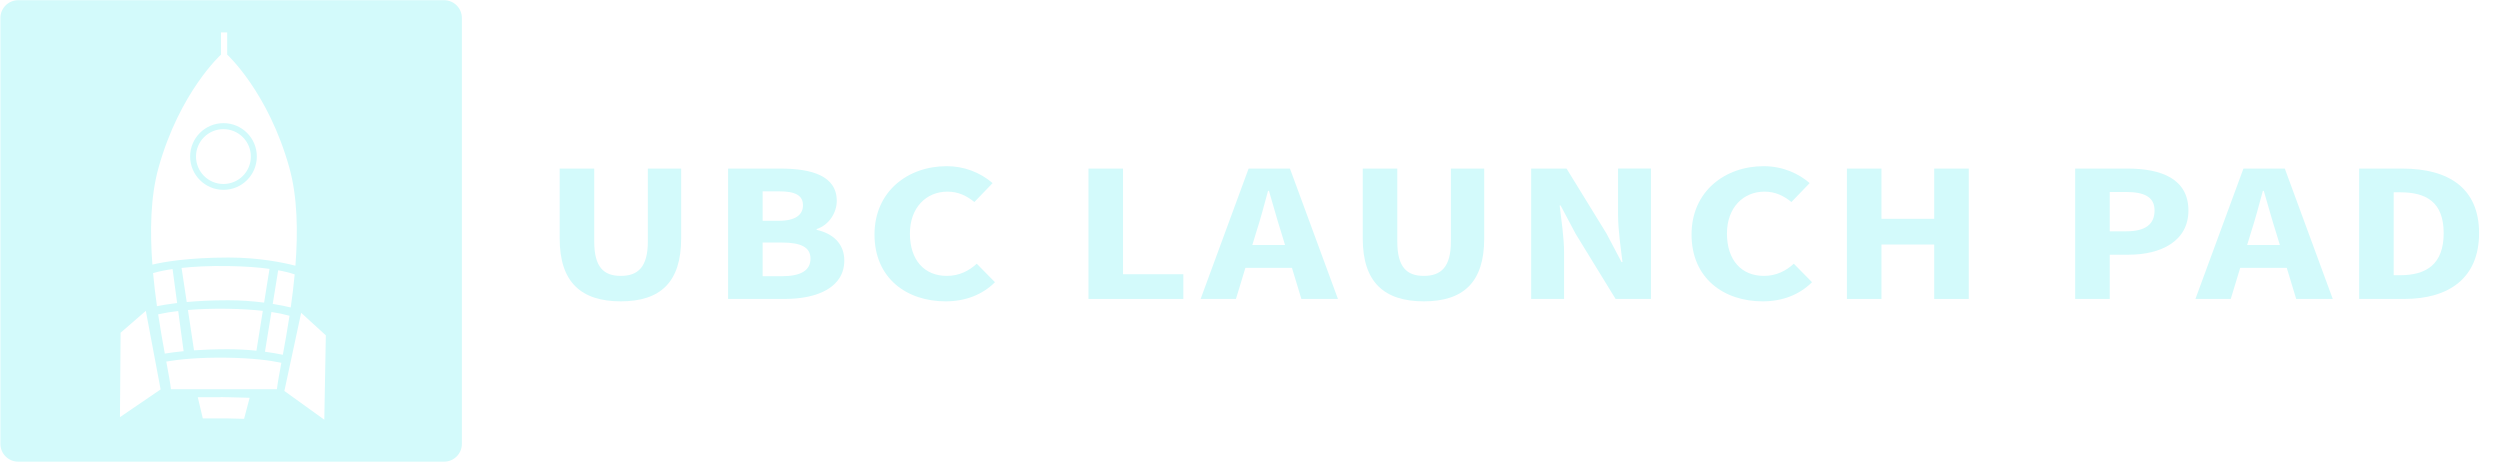
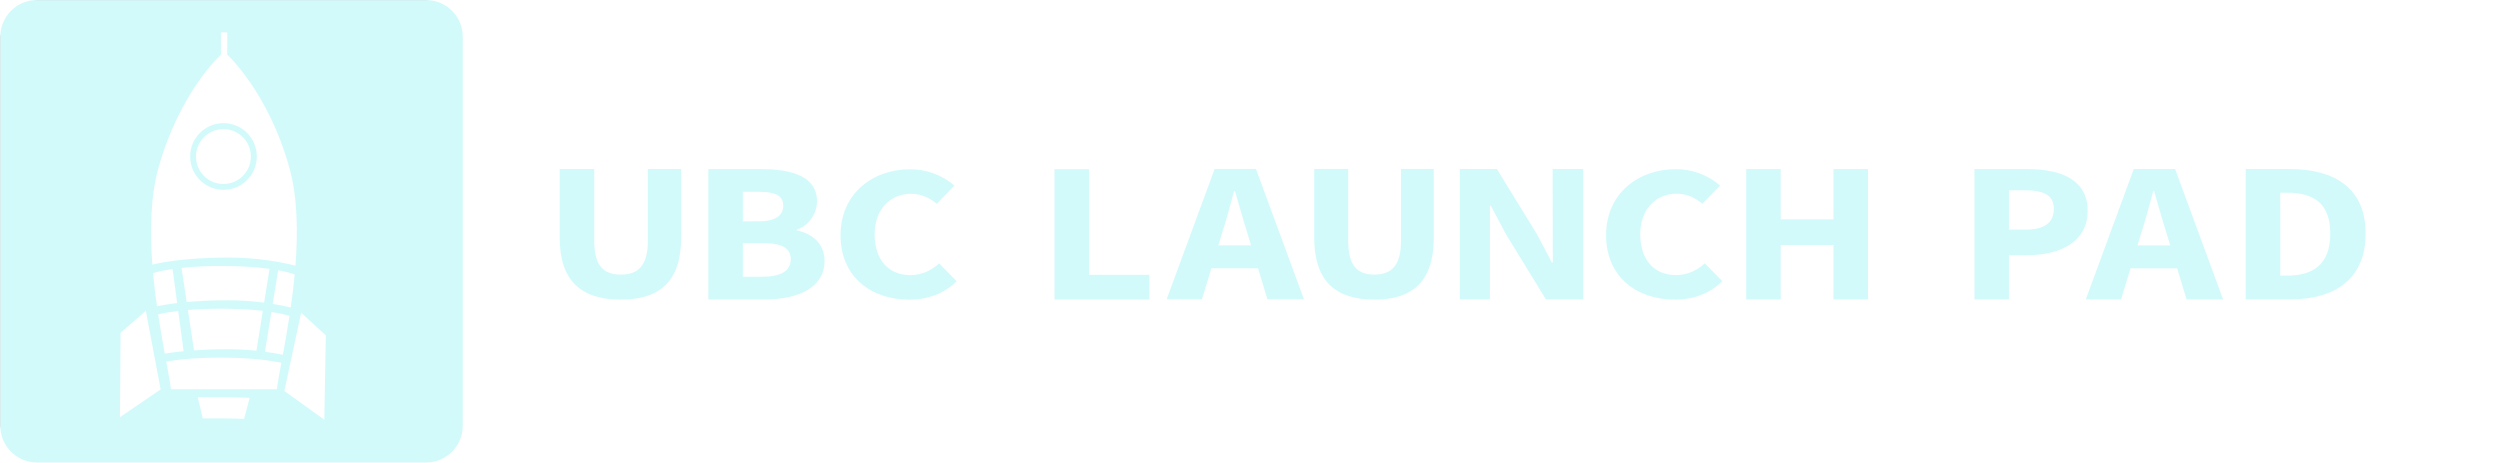
<svg xmlns="http://www.w3.org/2000/svg" viewBox="0 0 5317.75 984">
  <defs>
    <style>.cls-1{fill:#d3fafb;}</style>
  </defs>
  <g id="Layer_7" data-name="Layer 7">
-     <path class="cls-1" d="M1190.49,507.38V358.59H1264v155.2c0,54.3,20.06,73.06,56.43,73.06,36.55,0,57.6-18.76,57.6-73.06V358.59h70.85V507.38c0,93.1-44.36,133.6-128.45,133.6S1190.49,600.48,1190.49,507.38Z" />
-     <path class="cls-1" d="M1548.7,358.59H1660c67.48,0,119.88,15.81,119.88,68.77,0,24.87-16.31,51.35-42.83,59.86v1.7c33.21,7.36,58.85,28.23,58.85,65.27,0,56.41-55.92,81.69-126.62,81.69H1548.7Zm107.86,111.06c35.66,0,51.44-12.86,51.44-33,0-21.36-16.66-29.66-50.91-29.66h-34.9v62.69Zm6.69,117.86c40.06,0,60.76-12.16,60.76-37.38,0-24.31-20.35-34.22-60.76-34.22h-41.06v71.6Z" />
-     <path class="cls-1" d="M1860.16,498.84c0-92,71.29-145.36,153.44-145.36a148.92,148.92,0,0,1,97.76,36l-38.74,40.21c-16.32-13-33.86-22.07-57.38-22.07-44.58,0-79.78,33.53-79.78,89.12,0,57,31.09,90.12,78.61,90.12,26.69,0,47.69-11.21,63.59-25.92l38.74,39.36c-27,26.78-62.9,40.69-105,40.69C1929,641,1860.16,592.24,1860.16,498.84Z" />
-     <path class="cls-1" d="M2315.29,358.59h73.49V583.3h128.31v52.58h-201.8Z" />
-     <path class="cls-1" d="M2655.91,358.59h87.93l102.08,277.29h-77.77l-42.53-140.44c-9-27.72-17.71-60.51-26.4-89.44h-2c-7.86,29.28-16.54,61.72-25.58,89.44L2629,635.88h-75.13ZM2621.13,521.1h156.4v48.72h-156.4Z" />
-     <path class="cls-1" d="M2898.69,507.38V358.59h73.49v155.2c0,54.3,20.06,73.06,56.43,73.06,36.55,0,57.6-18.76,57.6-73.06V358.59h70.85V507.38c0,93.1-44.35,133.6-128.45,133.6S2898.69,600.48,2898.69,507.38Z" />
-     <path class="cls-1" d="M3256.91,358.59h75.3L3417,496.5l32.15,60.91h2c-3.46-29.33-9.39-68.17-9.39-100.86v-98h70V635.88H3436.5l-84.81-138.26-32.15-60.57h-2c3.46,30.58,9.39,67.73,9.39,100.42v98.41h-70Z" />
-     <path class="cls-1" d="M3598.1,498.84c0-92,71.3-145.36,153.45-145.36,42,0,75.87,16.87,97.75,36l-38.74,40.21c-16.31-13-33.85-22.07-57.37-22.07-44.58,0-79.78,33.53-79.78,89.12,0,57,31.09,90.12,78.61,90.12,26.69,0,47.69-11.21,63.59-25.92l38.74,39.36c-27,26.78-62.91,40.69-105,40.69C3666.94,641,3598.1,592.24,3598.1,498.84Z" />
-     <path class="cls-1" d="M3928.56,358.59h73.49V465.44h112.21V358.59h73.49V635.88h-73.49V520.12H4002.05V635.88h-73.49Z" />
-     <path class="cls-1" d="M4414.09,358.59h111.68c71.52,0,129.21,21.82,129.21,89.2,0,65.17-58.34,94-127.22,94h-40.18v94.09h-73.49ZM4523.42,492c40.41,0,59.53-15.36,59.53-44.23,0-29-21.76-39.43-61.52-39.43h-33.85V492Z" />
-     <path class="cls-1" d="M4772,358.59H4860L4962,635.88h-77.78l-42.52-140.44c-9-27.72-17.72-60.51-26.4-89.44h-2c-7.86,29.28-16.54,61.72-25.57,89.44l-42.7,140.44h-75.14ZM4737.24,521.1h156.4v48.72h-156.4Z" />
-     <path class="cls-1" d="M5018.12,358.59H5110c99.28,0,163.24,42.14,163.24,137.44s-64,139.85-159.13,139.85h-96Zm87.43,226.81c55.14,0,92.39-23,92.39-89.37s-37.25-87-92.39-87h-13.94V585.4Z" />
+     <path class="cls-1" d="M1190.49,505.86V359.44H1264V512.17c0,53.43,20.06,71.9,56.43,71.9,36.55,0,57.6-18.47,57.6-71.9V359.44h70.85V505.86c0,91.62-44.36,131.48-128.45,131.48S1190.49,597.48,1190.49,505.86Z" />
+     <path class="cls-1" d="M1506.7,359.66H1618c67.48,0,119.88,15.81,119.88,68.77,0,24.88-16.31,51.36-42.83,59.86V490c33.21,7.35,58.85,28.23,58.85,65.26,0,56.41-55.92,81.69-126.62,81.69H1506.7Zm107.86,111.06c35.66,0,51.44-12.86,51.44-33,0-21.37-16.66-29.67-50.91-29.67h-34.9v62.69Zm6.69,117.86c40.06,0,60.76-12.16,60.76-37.37,0-24.32-20.35-34.23-60.76-34.23h-41.06v71.6Z" />
+     <path class="cls-1" d="M1787.89,500.23c0-88.73,68.77-140.2,148-140.2a143.61,143.61,0,0,1,94.3,34.72l-37.37,38.78c-15.73-12.5-32.65-21.29-55.34-21.29-43,0-77,32.34-77,86,0,55,30,86.93,75.82,86.93,25.74,0,46-10.82,61.33-25l37.37,38c-26,25.83-60.67,39.25-101.25,39.25C1854.29,637.34,1787.89,590.32,1787.89,500.23Z" />
+     <path class="cls-1" d="M2243,359.81h73.49V584.53h128.31V637.1H2243Z" />
+     <path class="cls-1" d="M2695.89,636.62h77.77L2671.58,359.33h-87.94L2481.56,636.62h75.13l20.09-66h99.11Zm-104.3-114.77,7.8-25.66c9-27.73,17.72-60.17,25.58-89.44h2c8.69,28.92,17.37,61.71,26.4,89.44l7.77,25.66Z" />
+     <path class="cls-1" d="M2795.43,505.81V359.32h72.35v152.8c0,53.45,19.75,71.93,55.56,71.93,36,0,56.7-18.48,56.7-71.93V359.32h69.75V505.81c0,91.65-43.66,131.53-126.45,131.53S2795.43,597.46,2795.43,505.81Z" />
+     <path class="cls-1" d="M3169.35,636.76h-64.11V359.47H3184l84.82,137.91,32.15,60.92h2l-.39-198.83h65V636.76h-79.31L3203.42,498.5l-32.15-60.57h-2" />
+     <path class="cls-1" d="M3416.3,500.13c0-88.8,68.82-140.3,148.1-140.3a143.72,143.72,0,0,1,94.36,34.74l-37.39,38.81c-15.74-12.51-32.67-21.3-55.38-21.3-43,0-77,32.36-77,86,0,55,30,87,75.87,87,25.76,0,46-10.82,61.38-25l37.39,38c-26.05,25.85-60.71,39.28-101.32,39.28C3482.74,637.34,3416.3,590.29,3416.3,500.13Z" />
+     <path class="cls-1" d="M3714.3,359.62h73.49V466.48H3900V359.62h73.49V636.91H3900V521.16H3787.79V636.91H3714.3Z" />
+     <path class="cls-1" d="M4199.83,359.58h111.68c71.52,0,129.2,21.82,129.2,89.2,0,65.17-58.33,94-127.21,94h-40.18v94.09h-73.49Zm109.33,128.8c40.41,0,59.53-15.37,59.53-44.24s-21.76-39.43-61.52-39.43h-33.85v83.67Z" />
+     <path class="cls-1" d="M4538.76,359.49h87.93l102.09,277.29H4651l-42.52-140.44c-9-27.72-17.72-60.51-26.4-89.44h-2c-7.86,29.28-16.54,61.72-25.57,89.44l-42.7,140.44h-75.14ZM4504,522h156.4v48.72H4504Z" />
+     <path class="cls-1" d="M4776.86,359.48h91.89c99.28,0,163.24,42.14,163.24,137.44s-64,139.85-159.13,139.85h-96Zm87.43,226.82c55.13,0,92.39-23.06,92.39-89.38s-37.26-87-92.39-87h-13.94V586.3Z" />
+     <path d="M906.54.06H78.36c-2.5,0-5,.13-7.42.36H914C911.52.19,909.05.06,906.54.06Z" />
+     <path d="M.58,77.84V906c0,2.15.11,4.28.28,6.38V71.46C.69,73.57.58,75.69.58,77.84Z" />
    <path class="cls-1" d="M475.36,403.82a70.94,70.94,0,1,0-70.94-70.94A70.94,70.94,0,0,0,475.36,403.82Zm-.11-129.13A58.34,58.34,0,1,1,416.92,333,58.33,58.33,0,0,1,475.25,274.69Z" />
-     <path class="cls-1" d="M944.72.42H38.61A37.86,37.86,0,0,0,.86,38.17V944.28A37.86,37.86,0,0,0,38.61,982H944.72a37.85,37.85,0,0,0,37.75-37.75V38.17A37.86,37.86,0,0,0,944.72.42ZM337.19,356.76c44.9-161,132.86-240.6,132.86-240.6V68.9h13.18v47.26s87.36,79.59,132.26,240.6C632.82,418.89,634,493.37,628.4,565.2c-25.72-6.65-77.31-17.4-142-17.4-87.56,0-140.27,9.79-162.27,15.05C318.74,491.75,320.05,418.22,337.19,356.76ZM626.83,583.63c-2.25,24.1-5.17,47.75-8.4,70.37-10.22-2.43-23.13-5.15-38.3-7.61l11.61-71.51A253.59,253.59,0,0,1,626.83,583.63ZM485,638.71c-34.65,0-63.83,1.54-87.83,3.72L386.2,569.91c25.29-2.75,58-4.63,99.06-4,36.79.53,65.64,2.93,88,6l-11.45,71.79A598.43,598.43,0,0,0,485,638.71ZM559,661.22,545.49,746A597.69,597.69,0,0,0,484,742.8c-27.07,0-50.79.93-71.32,2.38l-12.94-85.79c22.85-1.93,50.71-3.08,84.15-2.6C514,657.23,538.75,658.92,559,661.22ZM376.78,644.56c-18.1,2.16-32.35,4.6-42.91,6.75-3.21-22.7-6.09-46.39-8.28-70.51a327.25,327.25,0,0,1,41.49-8.46ZM255.18,887.3l1.31-179.48,53.71-46.58,31.45,167.1ZM336.4,668.62a413.57,413.57,0,0,1,42.66-7.14L390.56,747c-15.67,1.54-29,3.34-40,5.14C346.06,727.52,341,699.17,336.4,668.62ZM519.18,890.91l-38.95-1H431.34l-10.66-45.06H469v-.3l11.77.3h1.83v0L531,846.14Zm-42.86-63.1H363.64c-1.51-13.2-5.26-33.47-9.94-58.74C381,764.38,423,760,482.83,760.87c54.3.79,91.28,5.65,115.66,10.83-4.45,24-8,43.36-9.45,56.1H476.36m87.25-79.63,13.73-84.54a323.14,323.14,0,0,1,38.49,8c-4.64,30.42-9.69,58.59-14.18,83C590.73,752.37,578,750.11,563.61,748.17Zm126.21,144.6-84.93-61.13,35.68-166.25,52.51,47.93Z" />
+     <path class="cls-1" d="M982.47,61.06A78.16,78.16,0,0,0,914,.42h-843a78.09,78.09,0,0,0-70.08,71V912.4A78.13,78.13,0,0,0,61.92,982a76.89,76.89,0,0,0,16.44,1.78H906.54A77,77,0,0,0,923,982a78.24,78.24,0,0,0,59.48-59.22A76.86,76.86,0,0,0,984.33,906V77.84A76.77,76.77,0,0,0,982.47,61.06ZM693.08,713.32l-3.26,179.45-84.93-61.13,35.68-166.25ZM531,846.14l-11.8,44.77-38.95-1H431.34l-10.66-45.06H469v-.3l11.77.3h1.83v0ZM476.36,827.8H363.64c-1.51-13.2-5.26-33.47-9.94-58.74C381,764.38,423,760,482.83,760.87c54.3.79,91.28,5.65,115.66,10.83-4.45,24-8,43.36-9.45,56.1Zm-97.3-166.32L390.56,747c-15.67,1.54-29,3.34-40,5.14-4.52-24.65-9.57-53-14.18-83.55A413.57,413.57,0,0,1,379.06,661.48Zm-45.19-10.17c-3.21-22.7-6.09-46.39-8.28-70.51a327.25,327.25,0,0,1,41.49-8.46l9.7,72.22C358.68,646.72,344.43,649.16,333.87,651.31ZM485,638.71c-34.65,0-63.83,1.54-87.83,3.72L386.2,569.91c25.29-2.75,58-4.63,99.06-4,36.79.53,65.64,2.93,88,6l-11.45,71.79A598.43,598.43,0,0,0,485,638.71ZM559,661.22,545.49,746A597.69,597.69,0,0,0,484,742.8c-27.07,0-50.79.93-71.32,2.38l-12.94-85.79c22.85-1.93,50.71-3.08,84.15-2.6C514,657.23,538.75,658.92,559,661.22Zm4.59,86.95,13.73-84.54a323.14,323.14,0,0,1,38.49,8c-4.64,30.42-9.69,58.59-14.18,83C590.73,752.37,578,750.11,563.61,748.17Zm16.52-101.78,11.61-71.51a253.59,253.59,0,0,1,35.09,8.75c-2.25,24.1-5.17,47.75-8.4,70.37C608.21,651.57,595.3,648.85,580.13,646.39ZM337.19,356.76c44.9-161,132.86-240.6,132.86-240.6V68.9h13.18v47.26s87.36,79.59,132.26,240.6C632.82,418.89,634,493.37,628.4,565.2c-25.72-6.65-77.31-17.4-142-17.4-87.56,0-140.27,9.79-162.27,15.05C318.74,491.75,320.05,418.22,337.19,356.76Zm-80.7,351.06,53.71-46.58,31.45,167.1-86.47,59Z" />
+     <line x1="3169.35" y1="636.76" x2="3169.28" y2="437.93" />
  </g>
</svg>
